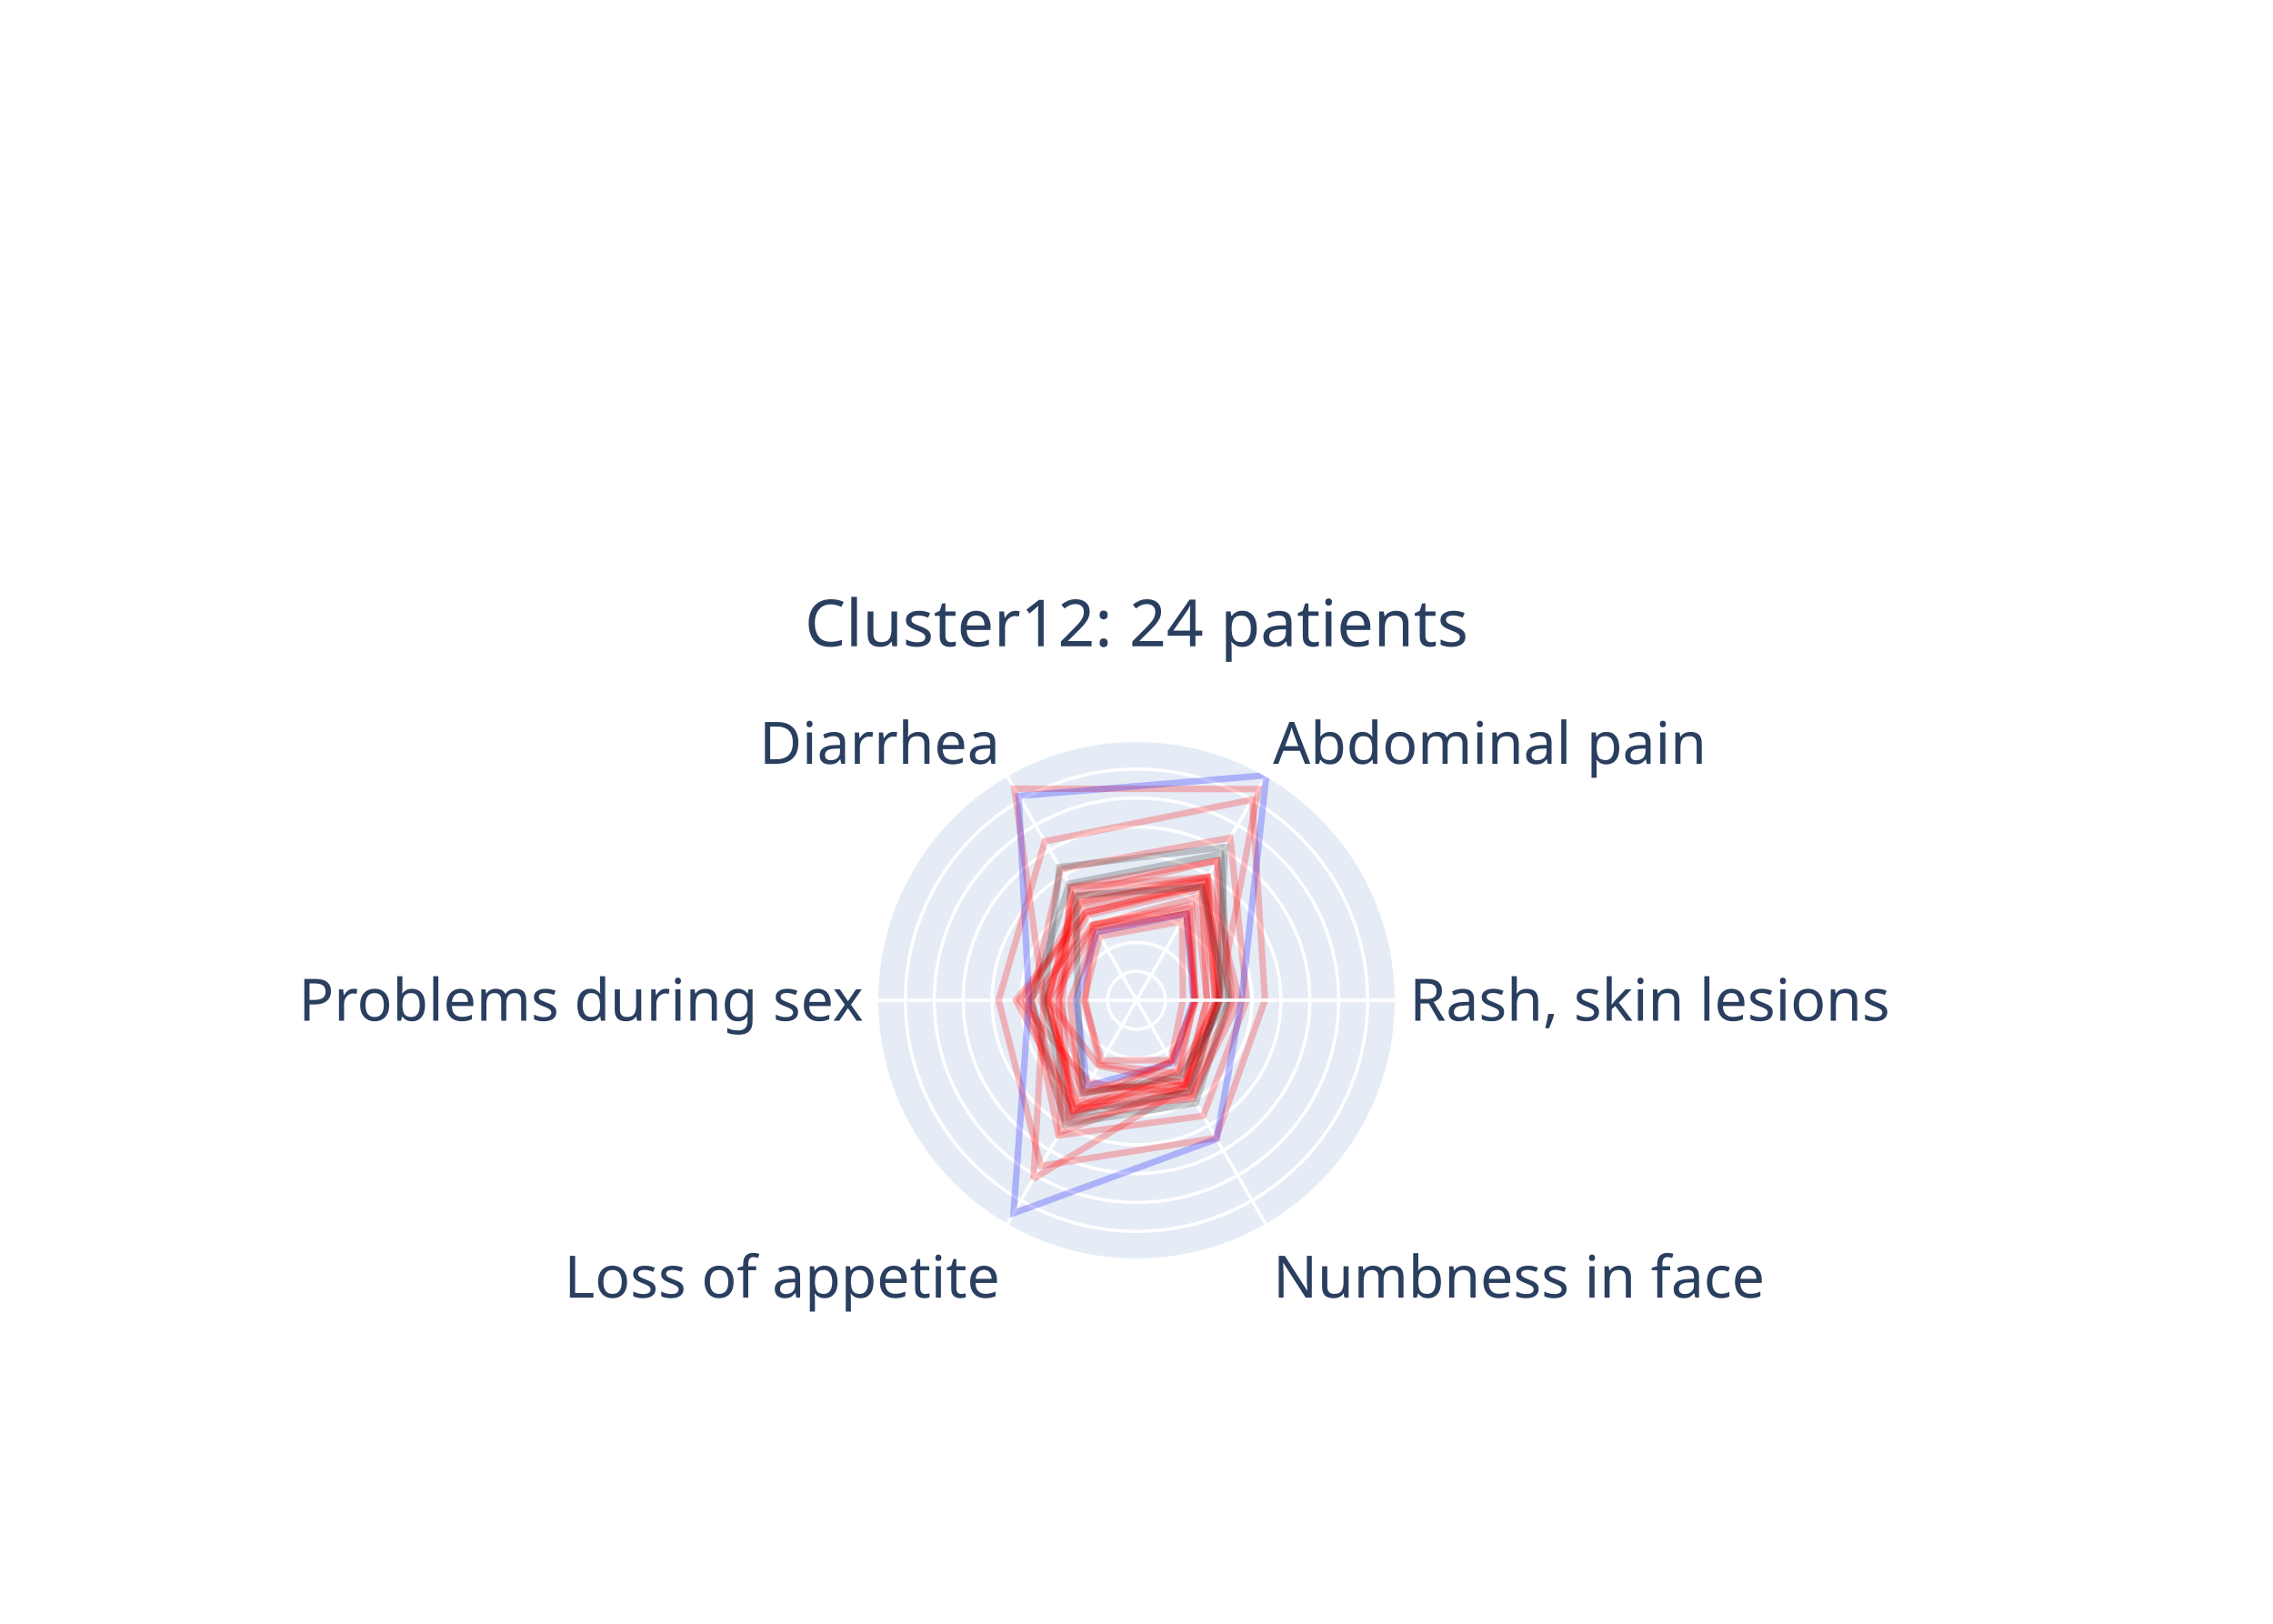
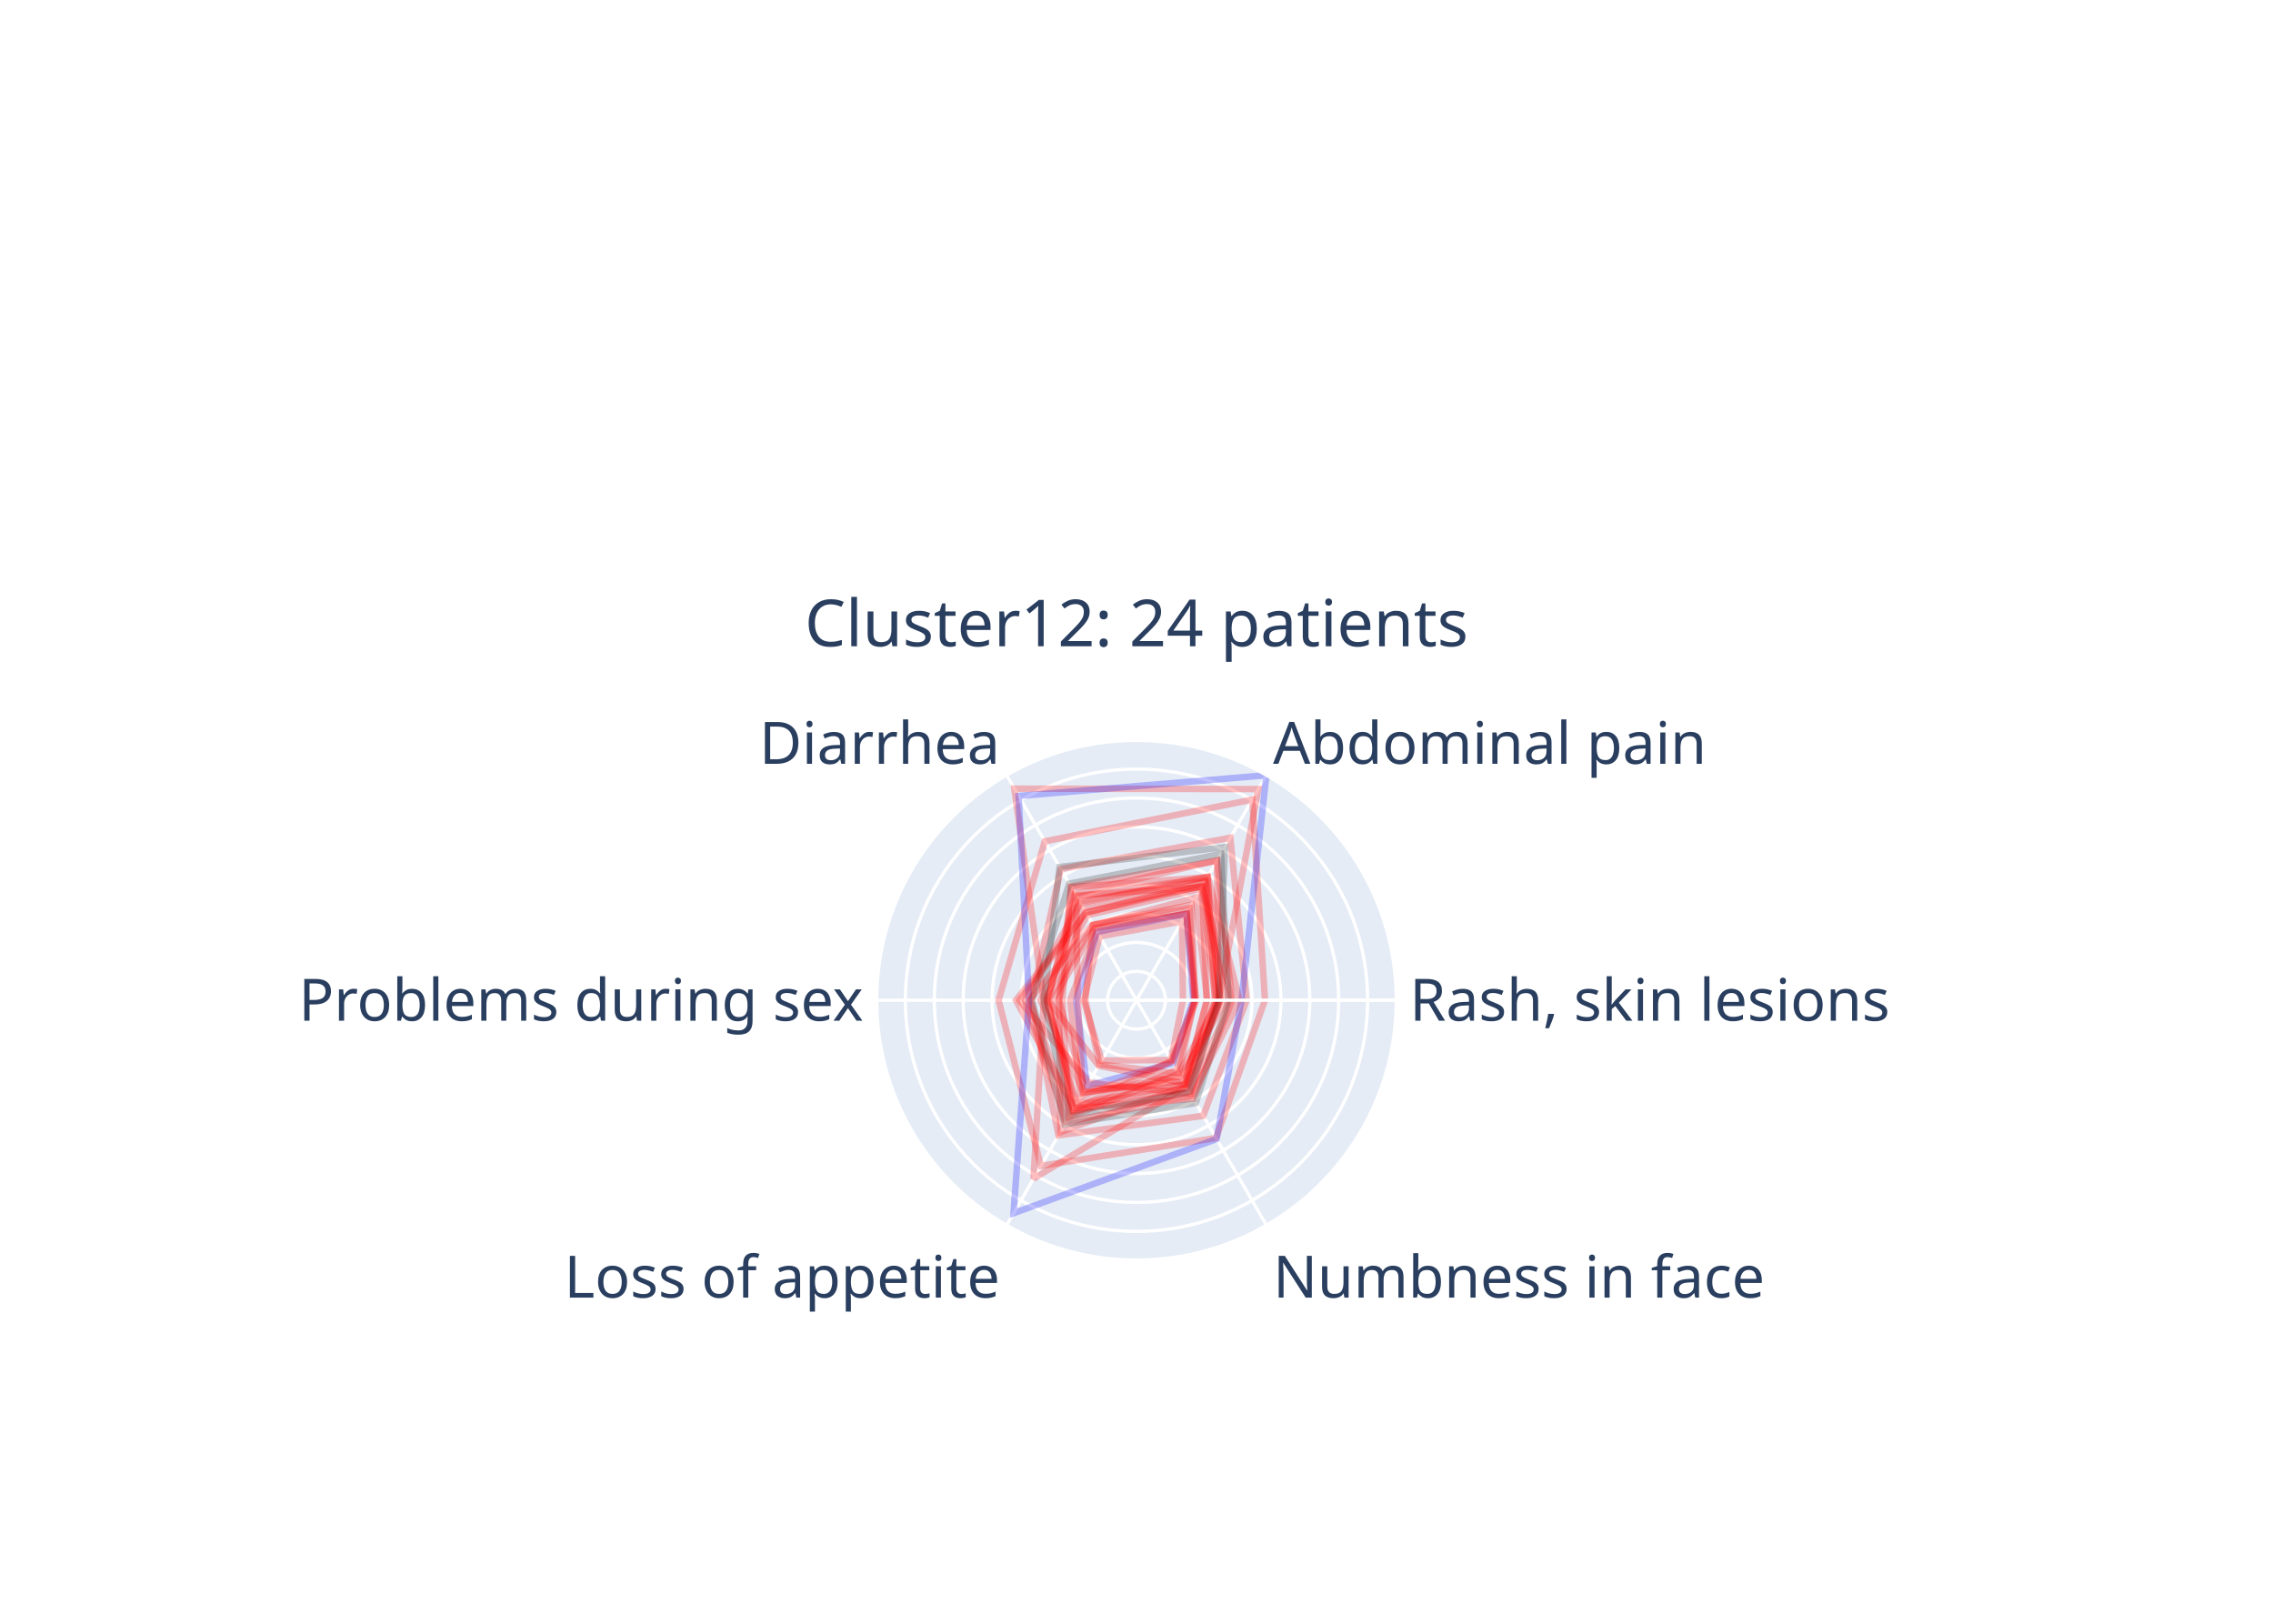
<svg xmlns="http://www.w3.org/2000/svg" class="main-svg" width="700" height="500" style="" viewBox="0 0 700 500">
  <rect x="0" y="0" width="700" height="500" style="fill: rgb(255, 255, 255); fill-opacity: 1;" />
-   <defs id="defs-552efc">
+   <defs id="defs-c670f8">
    <g class="clips">
-       <clipPath id="clip552efcpolar-for-traces">
+       <clipPath id="clipc670f8polar-for-traces">
        <path d="M80,0A80,80 0,1,0 -80,-9.797174393178826e-15A80,80 0,1,0 80,1.9594348786357652e-14Z" transform="translate(80,80)" />
      </clipPath>
    </g>
    <g class="gradients" />
    <g class="patterns" />
  </defs>
  <g class="bglayer" />
  <g class="layer-below">
    <g class="imagelayer" />
    <g class="shapelayer" />
  </g>
  <g class="cartesianlayer" />
  <g class="polarlayer">
    <g class="polar">
      <g class="polarsublayer draglayer" />
      <g class="polarsublayer plotbg">
        <path d="M80,0A80,80 0,1,0 -80,-9.797174393178826e-15A80,80 0,1,0 80,1.9594348786357652e-14Z" transform="translate(350,308)" style="fill: rgb(229, 236, 246); fill-opacity: 1;" />
      </g>
      <g class="polarsublayer backplot">
        <g class="maplayer" />
      </g>
      <g class="polarsublayer angular-grid" style="fill: none;">
        <path class="angularaxisgrid" d="M350,308L430,308" style="stroke: rgb(255, 255, 255); stroke-opacity: 1; stroke-width: 1px;" />
        <path class="angularaxisgrid" d="M350,308L390,238.718" style="stroke: rgb(255, 255, 255); stroke-opacity: 1; stroke-width: 1px;" />
        <path class="angularaxisgrid" d="M350,308L310,238.718" style="stroke: rgb(255, 255, 255); stroke-opacity: 1; stroke-width: 1px;" />
        <path class="angularaxisgrid" d="M350,308L270,308" style="stroke: rgb(255, 255, 255); stroke-opacity: 1; stroke-width: 1px;" />
        <path class="angularaxisgrid" d="M350,308L310,377.282" style="stroke: rgb(255, 255, 255); stroke-opacity: 1; stroke-width: 1px;" />
        <path class="angularaxisgrid" d="M350,308L390,377.282" style="stroke: rgb(255, 255, 255); stroke-opacity: 1; stroke-width: 1px;" />
      </g>
      <g class="polarsublayer radial-grid" transform="translate(350,308)" style="fill: none;">
        <path class="xgrid" d="M8.9,0A8.9,8.9 0,1,0 -8.9,-1.0899356512411444e-15A8.9,8.9 0,1,0 8.9,2.1798713024822887e-15Z" style="stroke: rgb(255, 255, 255); stroke-opacity: 1; stroke-width: 1px;" />
        <path class="xgrid" d="M17.79,0A17.79,17.79 0,1,0 -17.79,-2.178646655683141e-15A17.79,17.79 0,1,0 17.79,4.357293311366282e-15Z" style="stroke: rgb(255, 255, 255); stroke-opacity: 1; stroke-width: 1px;" />
        <path class="xgrid" d="M26.69,0A26.69,26.69 0,1,0 -26.69,-3.2685823069242857e-15A26.69,26.69 0,1,0 26.69,6.537164613848571e-15Z" style="stroke: rgb(255, 255, 255); stroke-opacity: 1; stroke-width: 1px;" />
        <path class="xgrid" d="M35.58,0A35.58,35.58 0,1,0 -35.58,-4.357293311366282e-15A35.58,35.58 0,1,0 35.58,8.714586622732565e-15Z" style="stroke: rgb(255, 255, 255); stroke-opacity: 1; stroke-width: 1px;" />
        <path class="xgrid" d="M44.48,0A44.48,44.48 0,1,0 -44.48,-5.447228962607427e-15A44.48,44.48 0,1,0 44.48,1.0894457925214854e-14Z" style="stroke: rgb(255, 255, 255); stroke-opacity: 1; stroke-width: 1px;" />
        <path class="xgrid" d="M53.38,0A53.38,53.38 0,1,0 -53.38,-6.537164613848571e-15A53.38,53.38 0,1,0 53.38,1.3074329227697143e-14Z" style="stroke: rgb(255, 255, 255); stroke-opacity: 1; stroke-width: 1px;" />
        <path class="xgrid" d="M62.27,0A62.27,62.27 0,1,0 -62.27,-7.625875618290569e-15A62.27,62.27 0,1,0 62.27,1.5251751236581138e-14Z" style="stroke: rgb(255, 255, 255); stroke-opacity: 1; stroke-width: 1px;" />
        <path class="xgrid" d="M71.17,0A71.17,71.17 0,1,0 -71.17,-8.715811269531713e-15A71.17,71.17 0,1,0 71.17,1.7431622539063426e-14Z" style="stroke: rgb(255, 255, 255); stroke-opacity: 1; stroke-width: 1px;" />
      </g>
-       <g class="polarsublayer frontplot" transform="translate(270,228)" clip-path="url(#clip552efcpolar-for-traces)">
+       <g class="polarsublayer frontplot" transform="translate(270,228)" clip-path="url(#clipc670f8polar-for-traces)">
        <g class="barlayer" />
        <g class="scatterlayer">
-           <g class="trace scatter trace77615a" style="stroke-miterlimit: 2; opacity: 0.25;">
+           <g class="trace scatter trace13693d" style="stroke-miterlimit: 2; opacity: 0.25;">
            <g class="fills" />
            <g class="errorbars" />
            <g class="lines">
              <path class="js-line" d="M105.34,80L117.54,14.98L42.38,14.85L51.45,80L48.28,134.93L95.36,106.6L105.34,80" style="vector-effect: none; fill: none; stroke: rgb(255, 0, 0); stroke-opacity: 1; stroke-width: 2px; opacity: 1;" />
            </g>
            <g class="points" />
            <g class="text" />
          </g>
-           <g class="trace scatter traceec00f0" style="stroke-miterlimit: 2; opacity: 0.25;">
+           <g class="trace scatter trace409312" style="stroke-miterlimit: 2; opacity: 0.25;">
            <g class="fills" />
            <g class="errorbars" />
            <g class="lines">
              <path class="js-line" d="M109.53,80L100.34,44.77L64.4,52.98L42.87,80L60.79,113.27L97.53,110.36L109.53,80" style="vector-effect: none; fill: none; stroke: rgb(255, 0, 0); stroke-opacity: 1; stroke-width: 2px; opacity: 1;" />
            </g>
            <g class="points" />
            <g class="text" />
          </g>
-           <g class="trace scatter trace0bd5e5" style="stroke-miterlimit: 2; opacity: 0.25;">
+           <g class="trace scatter trace2bdc14" style="stroke-miterlimit: 2; opacity: 0.25;">
            <g class="fills" />
            <g class="errorbars" />
            <g class="lines">
              <path class="js-line" d="M97.5,80L95.37,53.38L67.86,58.97L61.43,80L64.77,106.38L91.18,99.37L97.5,80" style="vector-effect: none; fill: none; stroke: rgb(0, 0, 255); stroke-opacity: 1; stroke-width: 2px; opacity: 1;" />
            </g>
            <g class="points" />
            <g class="text" />
          </g>
-           <g class="trace scatter trace658d24" style="stroke-miterlimit: 2; opacity: 0.25;">
+           <g class="trace scatter tracea152b5" style="stroke-miterlimit: 2; opacity: 0.25;">
            <g class="fills" />
            <g class="errorbars" />
            <g class="lines">
              <path class="js-line" d="M113.92,80L108.88,29.98L56.68,39.61L47.64,80L55.97,121.62L100.55,115.59L113.92,80" style="vector-effect: none; fill: none; stroke: rgb(255, 0, 0); stroke-opacity: 1; stroke-width: 2px; opacity: 1;" />
            </g>
            <g class="points" />
            <g class="text" />
          </g>
-           <g class="trace scatter tracebdfec7" style="stroke-miterlimit: 2; opacity: 0.25;">
+           <g class="trace scatter tracee10836" style="stroke-miterlimit: 2; opacity: 0.25;">
            <g class="fills" />
            <g class="errorbars" />
            <g class="lines">
              <path class="js-line" d="M97.88,80L96.36,51.67L66.64,56.86L64.23,80L68.6,99.74L93.03,102.58L97.88,80" style="vector-effect: none; fill: none; stroke: rgb(255, 0, 0); stroke-opacity: 1; stroke-width: 2px; opacity: 1;" />
            </g>
            <g class="points" />
            <g class="text" />
          </g>
-           <g class="trace scatter tracee5acbb" style="stroke-miterlimit: 2; opacity: 0.25;">
+           <g class="trace scatter trace27693d" style="stroke-miterlimit: 2; opacity: 0.25;">
            <g class="fills" />
            <g class="errorbars" />
            <g class="lines">
              <path class="js-line" d="M119.56,80L115.67,18.22L51.75,31.07L37.53,80L50.55,131.01L104.49,122.41L119.56,80" style="vector-effect: none; fill: none; stroke: rgb(255, 0, 0); stroke-opacity: 1; stroke-width: 2px; opacity: 1;" />
            </g>
            <g class="points" />
            <g class="text" />
          </g>
-           <g class="trace scatter trace47e9a3" style="stroke-miterlimit: 2; opacity: 0.25;">
+           <g class="trace scatter trace5abe20" style="stroke-miterlimit: 2; opacity: 0.25;">
            <g class="fills" />
            <g class="errorbars" />
            <g class="lines">
              <path class="js-line" d="M105.85,80L101.29,43.12L62.46,49.62L52.28,80L61.65,111.79L95,105.98L105.85,80" style="vector-effect: none; fill: none; stroke: rgb(255, 0, 0); stroke-opacity: 1; stroke-width: 2px; opacity: 1;" />
            </g>
            <g class="points" />
            <g class="text" />
          </g>
-           <g class="trace scatter trace01c134" style="stroke-miterlimit: 2; opacity: 0.25;">
+           <g class="trace scatter trace753a76" style="stroke-miterlimit: 2; opacity: 0.25;">
            <g class="fills" />
            <g class="errorbars" />
            <g class="lines">
              <path class="js-line" d="M105.75,80L101.81,42.23L61.59,48.12L52.29,80L61.34,112.33L95.64,107.09L105.75,80" style="vector-effect: none; fill: none; stroke: rgb(255, 0, 0); stroke-opacity: 1; stroke-width: 2px; opacity: 1;" />
            </g>
            <g class="points" />
            <g class="text" />
          </g>
-           <g class="trace scatter trace90e96b" style="stroke-miterlimit: 2; opacity: 0.25;">
+           <g class="trace scatter tracecacac6" style="stroke-miterlimit: 2; opacity: 0.25;">
            <g class="fills" />
            <g class="errorbars" />
            <g class="lines">
              <path class="js-line" d="M98.42,80L95.45,53.25L67.71,58.72L59.55,80L62.8,109.79L90.87,98.83L98.42,80" style="vector-effect: none; fill: none; stroke: rgb(255, 0, 0); stroke-opacity: 1; stroke-width: 2px; opacity: 1;" />
            </g>
            <g class="points" />
            <g class="text" />
          </g>
-           <g class="trace scatter tracef984b4" style="stroke-miterlimit: 2; opacity: 0.25;">
+           <g class="trace scatter trace37ddc0" style="stroke-miterlimit: 2; opacity: 0.25;">
            <g class="fills" />
            <g class="errorbars" />
            <g class="lines">
              <path class="js-line" d="M112.33,80L120,10.72L43.69,17.11L46.89,80L42.14,145.58L104.67,122.73L112.33,80" style="vector-effect: none; fill: none; stroke: rgb(0, 0, 255); stroke-opacity: 1; stroke-width: 2px; opacity: 1;" />
            </g>
            <g class="points" />
            <g class="text" />
          </g>
-           <g class="trace scatter trace4fa860" style="stroke-miterlimit: 2; opacity: 0.25;">
+           <g class="trace scatter trace7032fa" style="stroke-miterlimit: 2; opacity: 0.25;">
            <g class="fills" />
            <g class="errorbars" />
            <g class="lines">
              <path class="js-line" d="M101.76,80L98.25,48.39L66.68,56.92L52.75,80L68.36,100.16L94.77,105.58L101.76,80" style="vector-effect: none; fill: none; stroke: rgb(255, 0, 0); stroke-opacity: 1; stroke-width: 2px; opacity: 1;" />
            </g>
            <g class="points" />
            <g class="text" />
          </g>
-           <g class="trace scatter trace585154" style="stroke-miterlimit: 2; opacity: 0.25;">
+           <g class="trace scatter trace2b8bdb" style="stroke-miterlimit: 2; opacity: 0.25;">
            <g class="fills" />
            <g class="errorbars" />
            <g class="lines">
              <path class="js-line" d="M104.08,80L101.9,42.08L59.9,45.18L56.16,80L56.54,120.63L95.21,106.35L104.08,80" style="vector-effect: none; fill: none; stroke: rgb(255, 0, 0); stroke-opacity: 1; stroke-width: 2px; opacity: 1;" />
            </g>
            <g class="points" />
            <g class="text" />
          </g>
-           <g class="trace scatter traceee8e97" style="stroke-miterlimit: 2; opacity: 0.25;">
+           <g class="trace scatter tracefd5db9" style="stroke-miterlimit: 2; opacity: 0.25;">
            <g class="fills" />
            <g class="errorbars" />
            <g class="lines">
              <path class="js-line" d="M104.71,80L101.02,43.59L64.45,53.07L43.92,80L65.36,105.36L96.68,108.89L104.71,80" style="vector-effect: none; fill: none; stroke: rgb(255, 0, 0); stroke-opacity: 1; stroke-width: 2px; opacity: 1;" />
            </g>
            <g class="points" />
            <g class="text" />
          </g>
-           <g class="trace scatter trace05827d" style="stroke-miterlimit: 2; opacity: 0.25;">
+           <g class="trace scatter trace0c3adb" style="stroke-miterlimit: 2; opacity: 0.25;">
            <g class="fills" />
            <g class="errorbars" />
            <g class="lines">
              <path class="js-line" d="M104.43,80L99.8,45.7L64.88,53.82L50.36,80L63.64,108.34L94.28,104.73L104.43,80" style="vector-effect: none; fill: none; stroke: rgb(255, 0, 0); stroke-opacity: 1; stroke-width: 2px; opacity: 1;" />
            </g>
            <g class="points" />
            <g class="text" />
          </g>
-           <g class="trace scatter traceab91c9" style="stroke-miterlimit: 2; opacity: 0.25;">
+           <g class="trace scatter trace455e3f" style="stroke-miterlimit: 2; opacity: 0.25;">
            <g class="fills" />
            <g class="errorbars" />
            <g class="lines">
              <path class="js-line" d="M94.29,80L94.03,55.7L68.66,60.37L63.77,80L69.27,98.58L90.63,98.41L94.29,80" style="vector-effect: none; fill: none; stroke: rgb(255, 0, 0); stroke-opacity: 1; stroke-width: 2px; opacity: 1;" />
            </g>
            <g class="points" />
            <g class="text" />
          </g>
-           <g class="trace scatter tracef45823" style="stroke-miterlimit: 2; opacity: 0.25;">
+           <g class="trace scatter trace975145" style="stroke-miterlimit: 2; opacity: 0.25;">
            <g class="fills" />
            <g class="errorbars" />
            <g class="lines">
              <path class="js-line" d="M105.22,80L104.81,37.03L59.78,44.99L57.18,80L59.25,115.94L93.06,102.61L105.22,80" style="vector-effect: none; fill: none; stroke: rgb(255, 0, 0); stroke-opacity: 1; stroke-width: 2px; opacity: 1;" />
            </g>
            <g class="points" />
            <g class="text" />
          </g>
-           <g class="trace scatter trace414b9a" style="stroke-miterlimit: 2; opacity: 0.25;">
+           <g class="trace scatter trace062b9c" style="stroke-miterlimit: 2; opacity: 0.25;">
            <g class="fills" />
            <g class="errorbars" />
            <g class="lines">
              <path class="js-line" d="M109.41,80L104.86,36.93L61.04,47.16L52.73,80L60.32,114.08L96.35,108.31L109.41,80" style="vector-effect: none; fill: none; stroke: rgb(255, 0, 0); stroke-opacity: 1; stroke-width: 2px; opacity: 1;" />
            </g>
            <g class="points" />
            <g class="text" />
          </g>
-           <g class="trace scatter traceca0819" style="stroke-miterlimit: 2; opacity: 0.25;">
+           <g class="trace scatter trace49182f" style="stroke-miterlimit: 2; opacity: 0.25;">
            <g class="fills" />
            <g class="errorbars" />
            <g class="lines">
              <path class="js-line" d="M105.4,80L107.23,32.84L56.31,38.97L51.44,80L59.3,115.85L96.26,108.16L105.4,80" style="vector-effect: none; fill: none; stroke: rgb(50, 50, 50); stroke-opacity: 1; stroke-width: 2px; opacity: 1;" />
            </g>
            <g class="points" />
            <g class="text" />
          </g>
-           <g class="trace scatter trace86c397" style="stroke-miterlimit: 2; opacity: 0.25;">
+           <g class="trace scatter traceb2d1af" style="stroke-miterlimit: 2; opacity: 0.25;">
            <g class="fills" />
            <g class="errorbars" />
            <g class="lines">
              <path class="js-line" d="M97.93,80L95.34,53.44L67.18,57.79L54.14,80L60.51,113.76L90.79,98.69L97.93,80" style="vector-effect: none; fill: none; stroke: rgb(255, 0, 0); stroke-opacity: 1; stroke-width: 2px; opacity: 1;" />
            </g>
            <g class="points" />
            <g class="text" />
          </g>
-           <g class="trace scatter trace91de0d" style="stroke-miterlimit: 2; opacity: 0.25;">
+           <g class="trace scatter tracecdafc0" style="stroke-miterlimit: 2; opacity: 0.25;">
            <g class="fills" />
            <g class="errorbars" />
            <g class="lines">
              <path class="js-line" d="M108.35,80L106.02,34.94L59.28,44.11L47.79,80L57.94,118.21L98.26,111.63L108.35,80" style="vector-effect: none; fill: none; stroke: rgb(50, 50, 50); stroke-opacity: 1; stroke-width: 2px; opacity: 1;" />
            </g>
            <g class="points" />
            <g class="text" />
          </g>
-           <g class="trace scatter traceede27d" style="stroke-miterlimit: 2; opacity: 0.25;">
+           <g class="trace scatter tracec238e5" style="stroke-miterlimit: 2; opacity: 0.25;">
            <g class="fills" />
            <g class="errorbars" />
            <g class="lines">
              <path class="js-line" d="M111.75,80L101.99,41.91L62.72,50.06L45.68,80L58.32,117.56L97.05,109.53L111.75,80" style="vector-effect: none; fill: none; stroke: rgb(255, 0, 0); stroke-opacity: 1; stroke-width: 2px; opacity: 1;" />
            </g>
            <g class="points" />
            <g class="text" />
          </g>
-           <g class="trace scatter trace904374" style="stroke-miterlimit: 2; opacity: 0.25;">
+           <g class="trace scatter tracebcfd83" style="stroke-miterlimit: 2; opacity: 0.25;">
            <g class="fills" />
            <g class="errorbars" />
            <g class="lines">
              <path class="js-line" d="M101.63,80L100.2,45.02L63.62,51.62L56.07,80L64.16,107.43L95.02,106.01L101.63,80" style="vector-effect: none; fill: none; stroke: rgb(255, 0, 0); stroke-opacity: 1; stroke-width: 2px; opacity: 1;" />
            </g>
            <g class="points" />
            <g class="text" />
          </g>
-           <g class="trace scatter tracefa92b8" style="stroke-miterlimit: 2; opacity: 0.25;">
+           <g class="trace scatter tracefa4afd" style="stroke-miterlimit: 2; opacity: 0.25;">
            <g class="fills" />
            <g class="errorbars" />
            <g class="lines">
              <path class="js-line" d="M98.04,80L96.96,50.63L66.54,56.69L47.03,80L59.74,115.09L92.38,101.45L98.04,80" style="vector-effect: none; fill: none; stroke: rgb(255, 0, 0); stroke-opacity: 1; stroke-width: 2px; opacity: 1;" />
            </g>
            <g class="points" />
            <g class="text" />
          </g>
-           <g class="trace scatter traced038b5" style="stroke-miterlimit: 2; opacity: 0.25;">
-             <g class="fills" />
-             <g class="errorbars" />
-             <g class="lines">
-               <path class="js-line" d="M107.75,80L100.13,45.14L61.37,47.73L61.91,80L63.47,108.62L93.53,103.44L107.75,80" style="vector-effect: none; fill: none; stroke: rgb(50, 50, 50); stroke-opacity: 1; stroke-width: 2px; opacity: 1;" />
+           <g class="trace scatter trace6cbf26" style="stroke-miterlimit: 2; opacity: 0.25;">
+             <g class="fills" />
+             <g class="errorbars" />
+             <g class="lines">
+               <path class="js-line" d="M107.75,80L100.13,45.14L61.37,47.73L61.91,80L63.47,108.62L93.53,103.44L107.75,80" style="vector-effect: none; fill: none; stroke: rgb(255, 0, 0); stroke-opacity: 1; stroke-width: 2px; opacity: 1;" />
            </g>
            <g class="points" />
            <g class="text" />
          </g>
        </g>
      </g>
      <g class="polarsublayer angular-line">
        <path d="M80,0A80,80 0,1,0 -80,-9.797174393178826e-15A80,80 0,1,0 80,1.9594348786357652e-14Z" transform="translate(350,308)" stroke-width="1" style="fill: none; stroke: rgb(255, 255, 255); stroke-opacity: 1;" />
      </g>
      <g class="polarsublayer radial-line">
        <line x1="0" y1="0" x2="80" y2="0" transform="translate(350,308)" stroke-width="1" style="fill: none; stroke: rgb(255, 255, 255); stroke-opacity: 1;" />
      </g>
      <g class="polarsublayer angular-axis">
        <g class="angularaxistick">
          <text text-anchor="start" x="4.1" y="6.3" transform="translate(430,308)" style="font-family: sans-serif; font-size: 18px; fill: rgb(42, 63, 95); fill-opacity: 1; white-space: pre; opacity: 1;">Rash, skin lesions</text>
        </g>
        <g class="angularaxistick">
          <text text-anchor="start" x="2.05" y="-3.518" transform="translate(390,238.718)" style="font-family: sans-serif; font-size: 18px; fill: rgb(42, 63, 95); fill-opacity: 1; white-space: pre; opacity: 1;">Abdominal pain</text>
        </g>
        <g class="angularaxistick">
          <text text-anchor="end" x="-2.05" y="-3.518" transform="translate(310,238.718)" style="font-family: sans-serif; font-size: 18px; fill: rgb(42, 63, 95); fill-opacity: 1; white-space: pre; opacity: 1;">Diarrhea</text>
        </g>
        <g class="angularaxistick">
          <text text-anchor="end" x="-4.1" y="6.3" transform="translate(270,308)" style="font-family: sans-serif; font-size: 18px; fill: rgb(42, 63, 95); fill-opacity: 1; white-space: pre; opacity: 1;">Problems during sex</text>
        </g>
        <g class="angularaxistick">
          <text text-anchor="end" x="-2.05" y="22.289" transform="translate(310,377.282)" style="font-family: sans-serif; font-size: 18px; fill: rgb(42, 63, 95); fill-opacity: 1; white-space: pre; opacity: 1;">Loss of appetite</text>
        </g>
        <g class="angularaxistick">
          <text text-anchor="start" x="2.05" y="22.289" transform="translate(390,377.282)" style="font-family: sans-serif; font-size: 18px; fill: rgb(42, 63, 95); fill-opacity: 1; white-space: pre; opacity: 1;">Numbness in face</text>
        </g>
      </g>
      <g class="polarsublayer radial-axis" display="none" />
    </g>
  </g>
  <g class="smithlayer" />
  <g class="ternarylayer" />
  <g class="geolayer" />
  <g class="funnelarealayer" />
  <g class="pielayer" />
  <g class="iciclelayer" />
  <g class="treemaplayer" />
  <g class="sunburstlayer" />
  <g class="glimages" />
-   <defs id="topdefs-552efc">
+   <defs id="topdefs-c670f8">
    <g class="clips" />
  </defs>
  <g class="layer-above">
    <g class="imagelayer" />
    <g class="shapelayer" />
  </g>
  <g class="infolayer">
    <g class="g-gtitle">
      <text class="gtitle" x="350" y="185" text-anchor="middle" dy="0.7em" style="opacity: 1; font-family: sans-serif; font-size: 20px; fill: rgb(42, 63, 95); fill-opacity: 1; white-space: pre;">Cluster12: 24 patients</text>
    </g>
    <g class="g-polartitle" />
  </g>
</svg>
